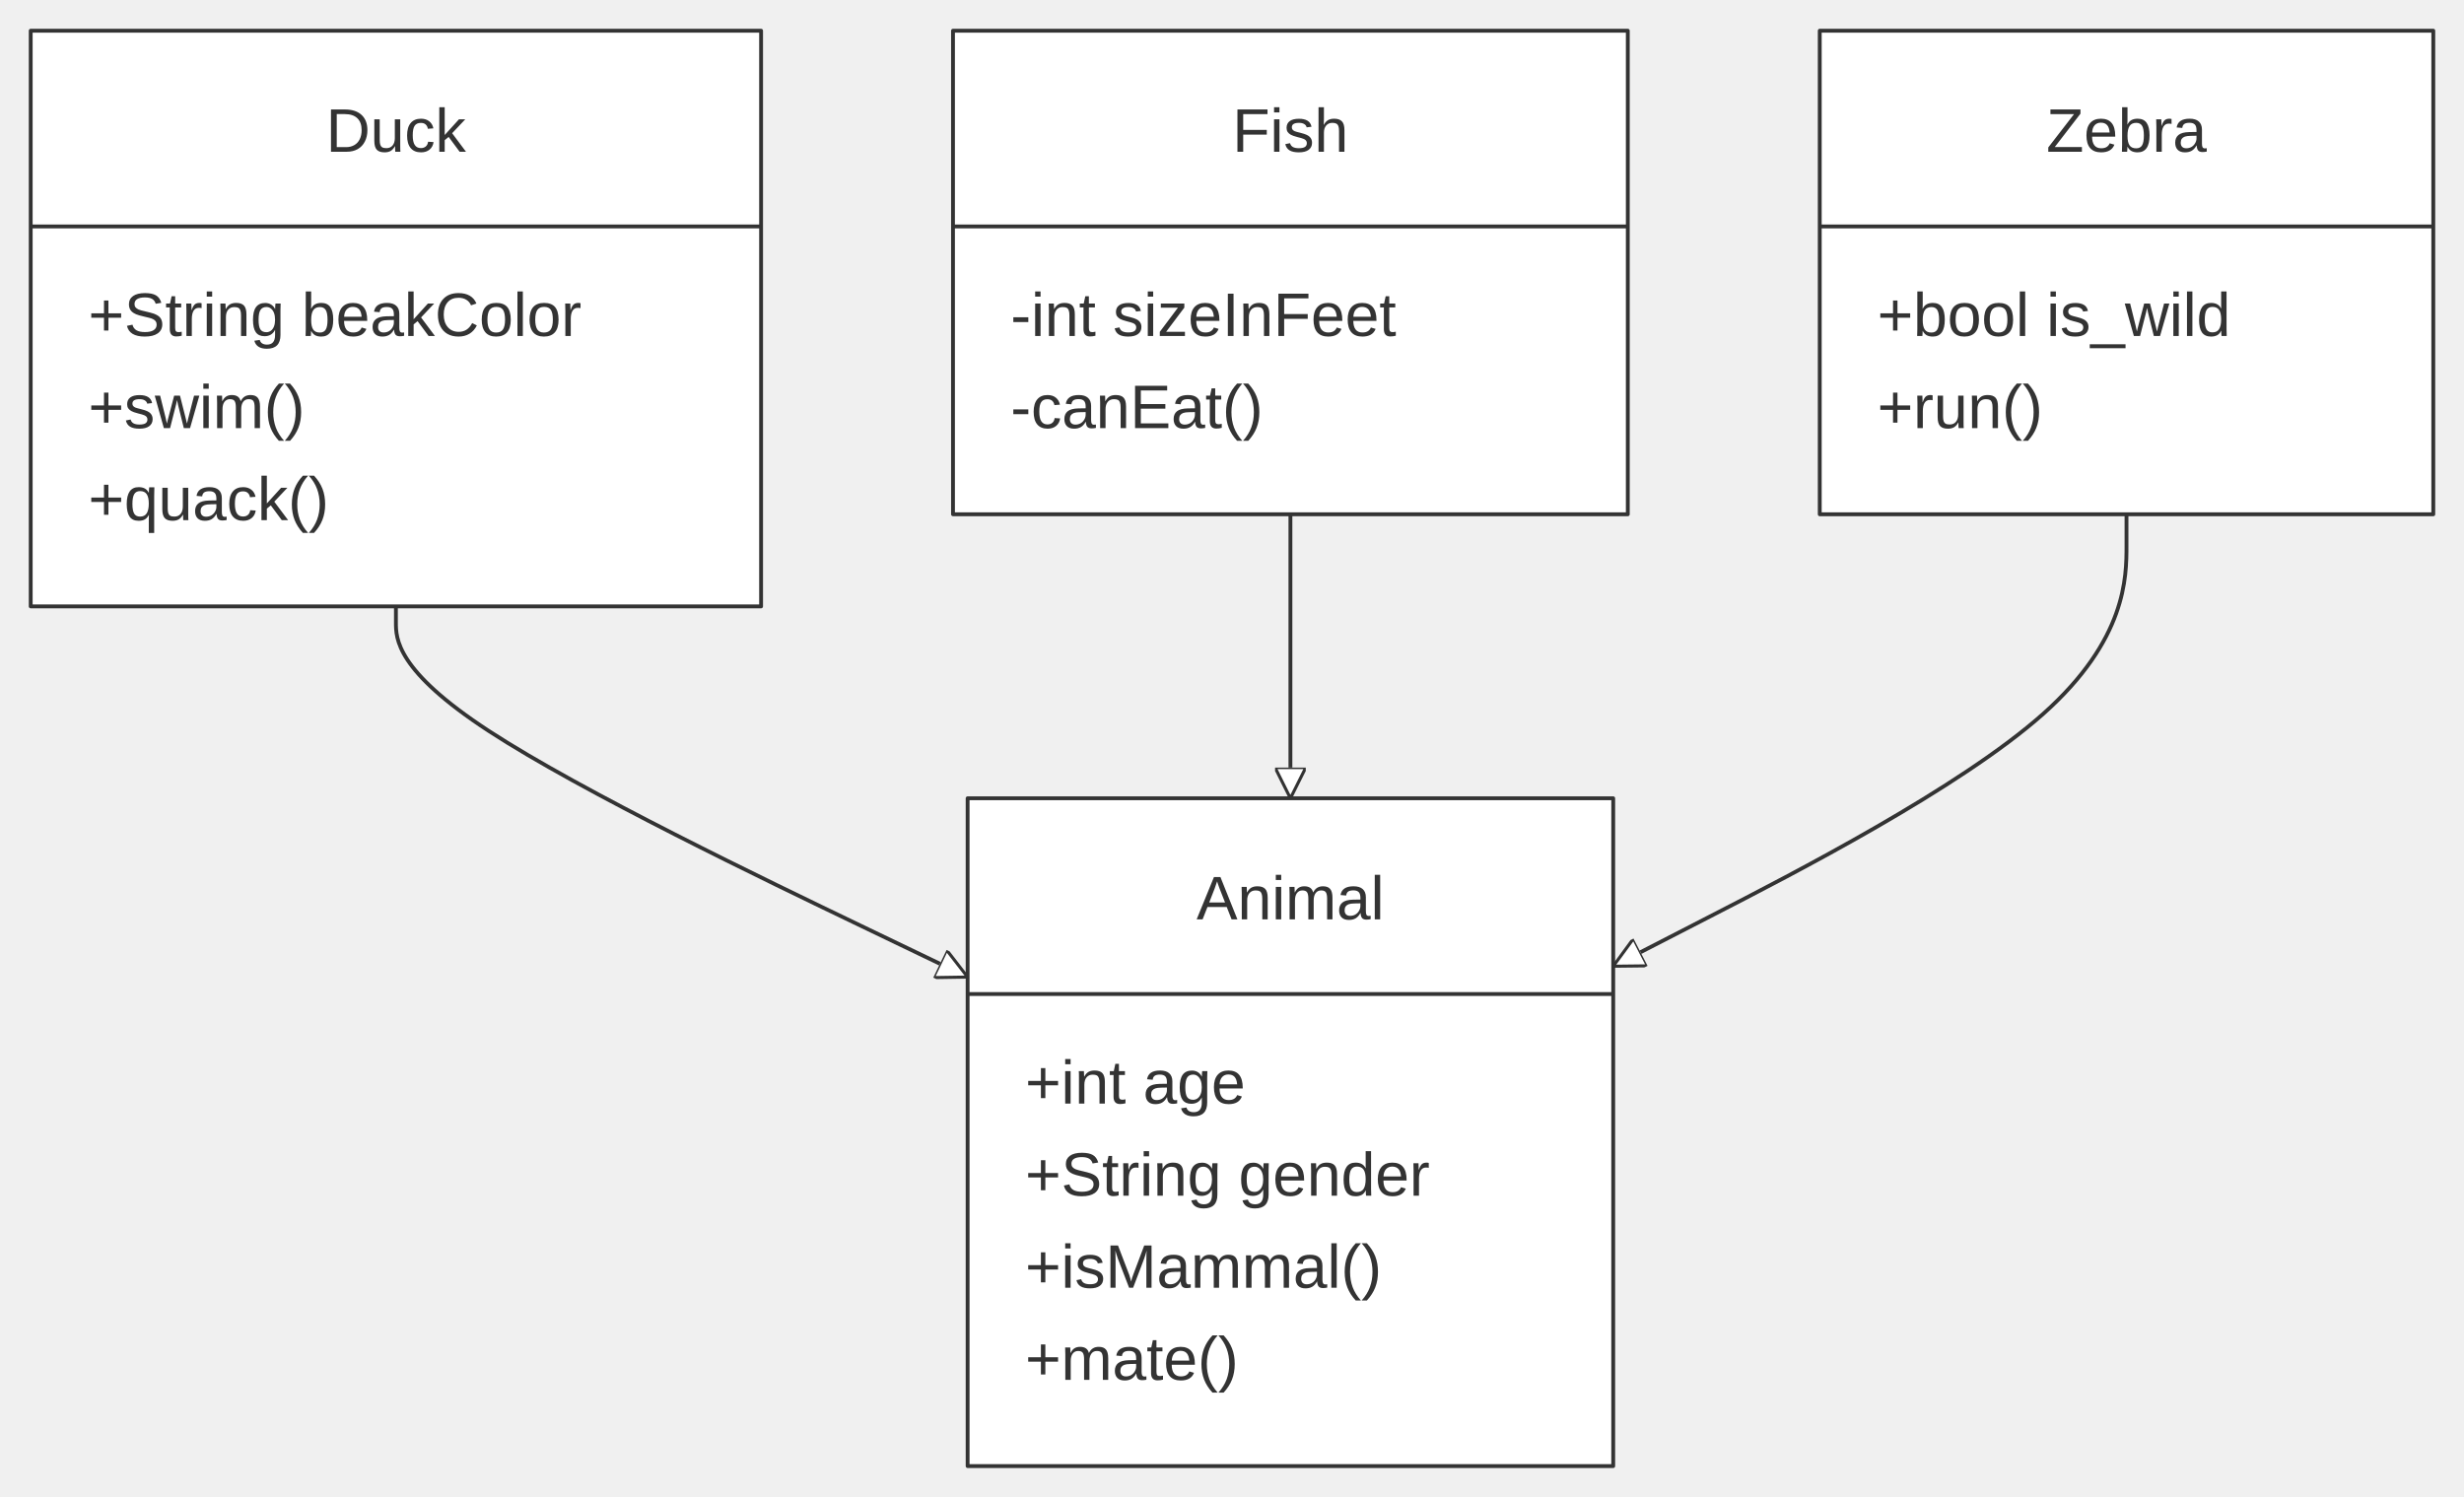
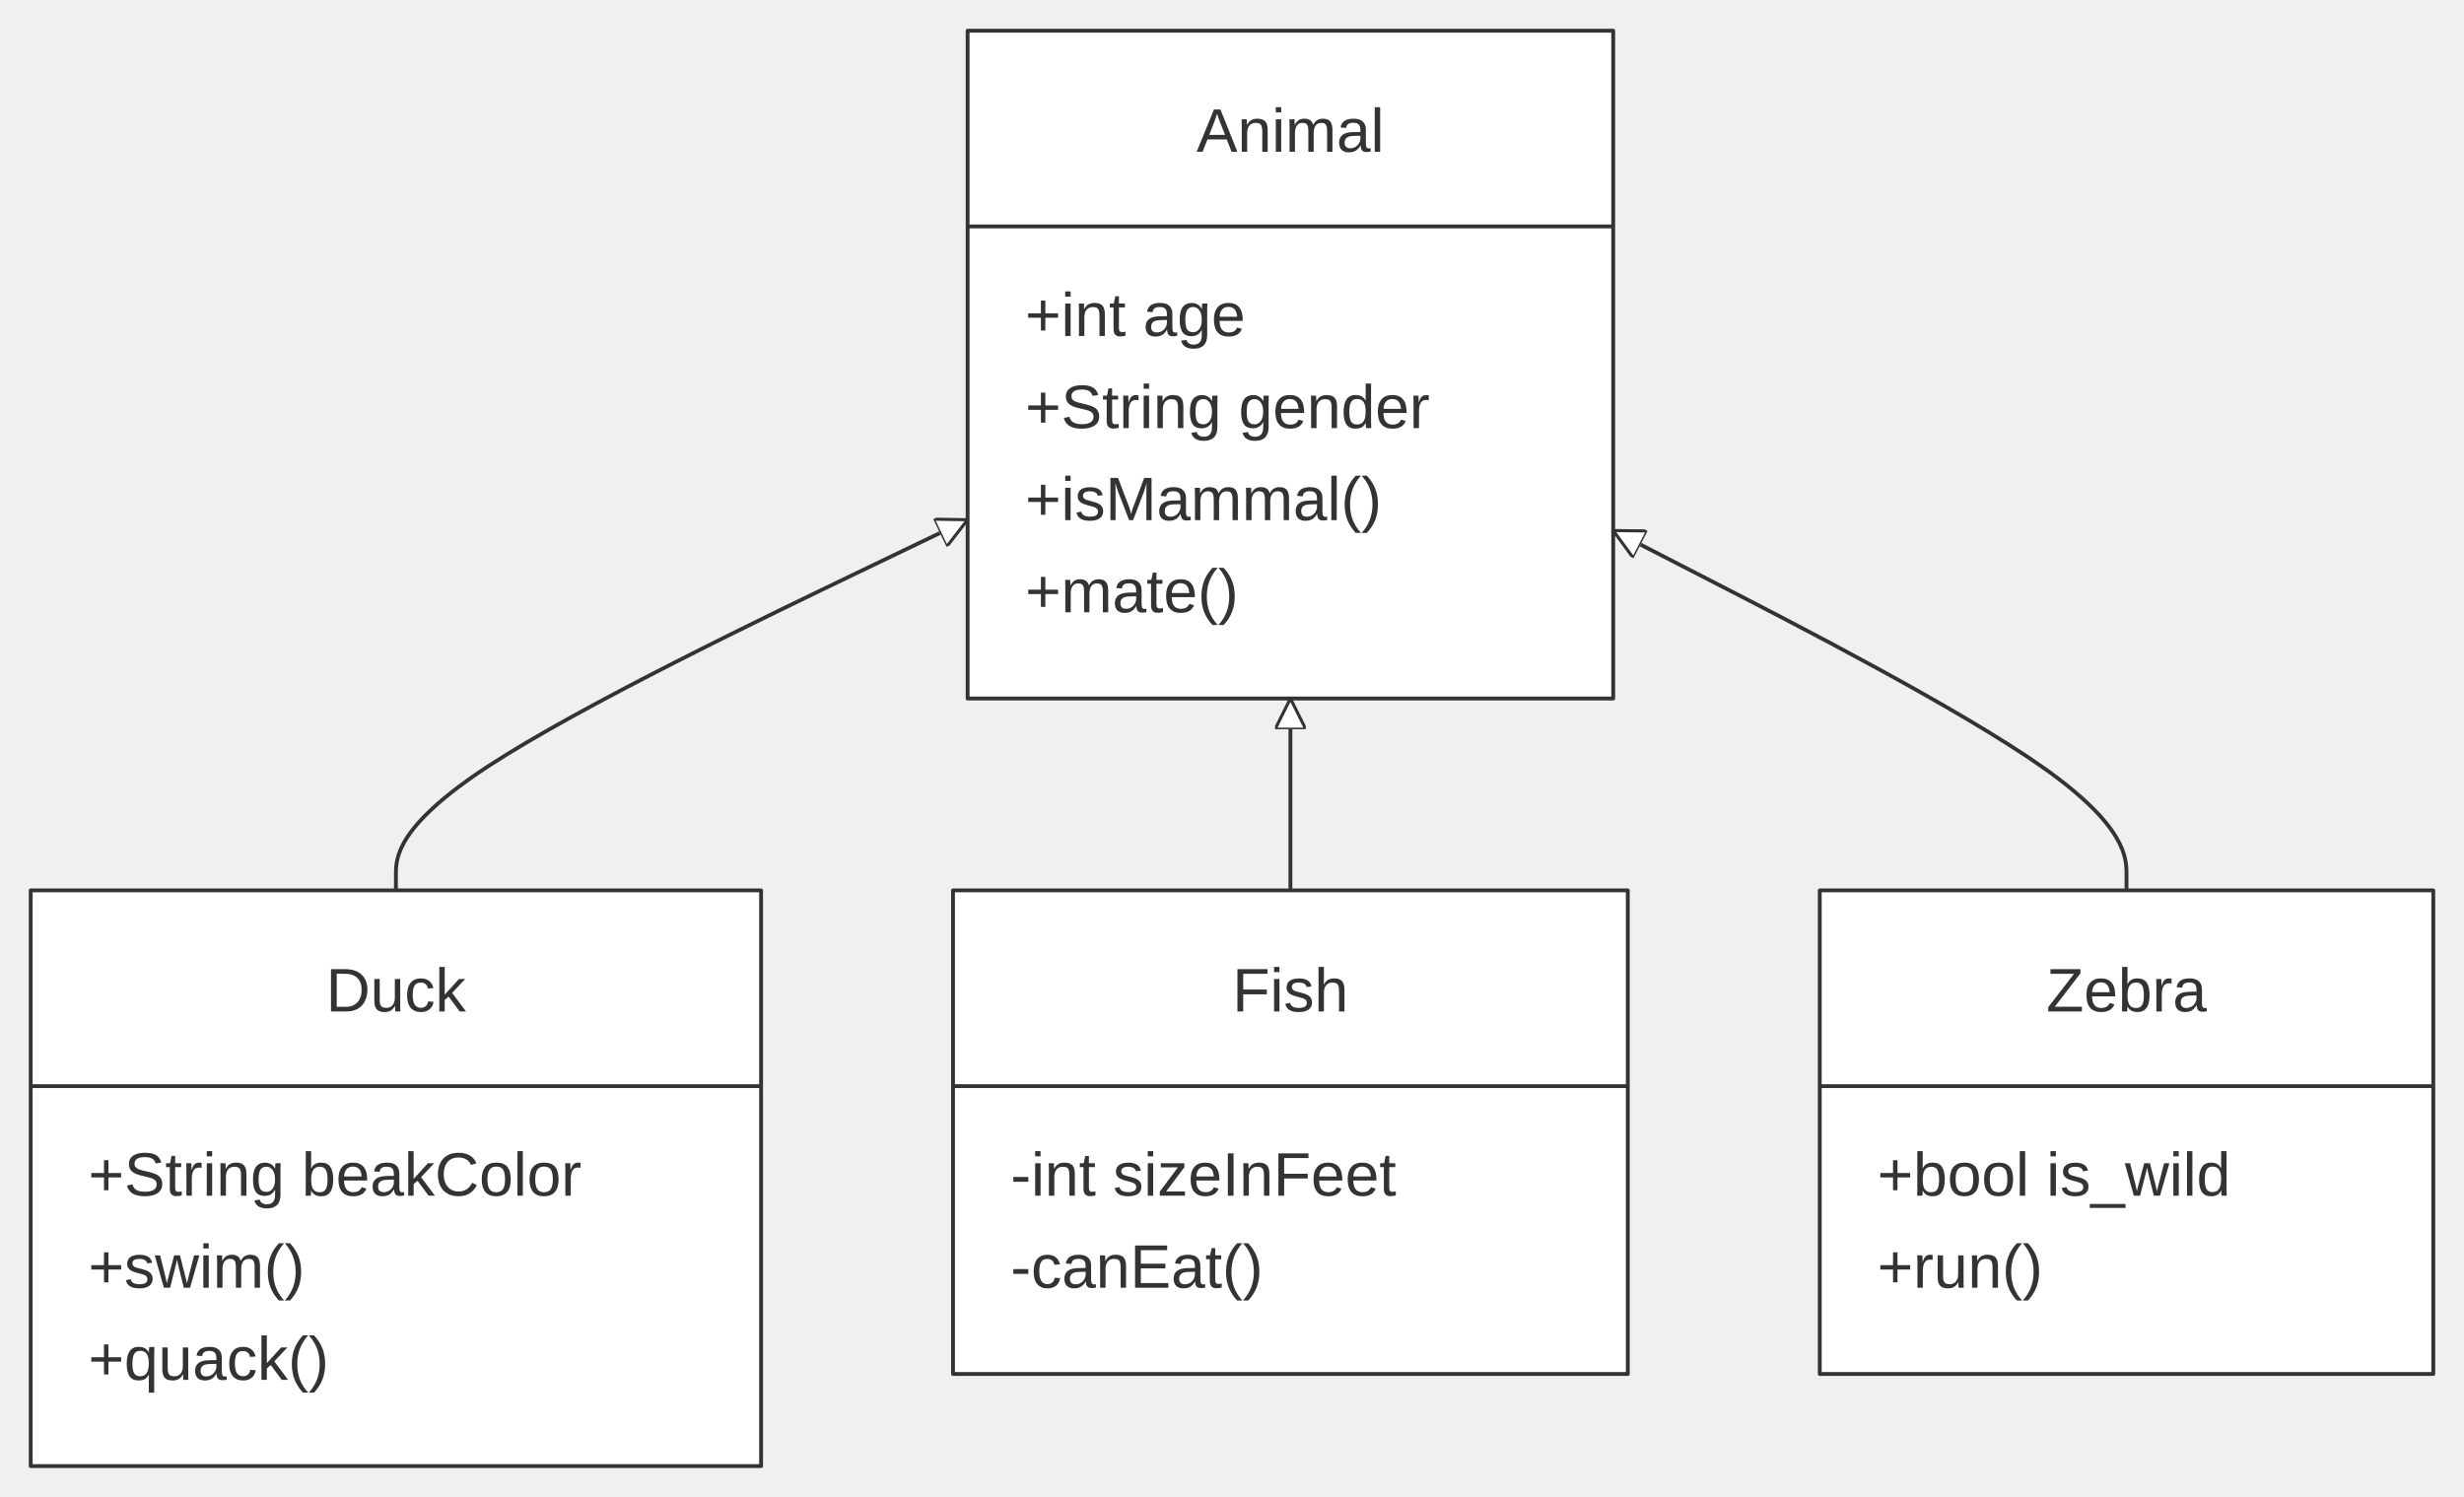
<svg xmlns="http://www.w3.org/2000/svg" width="100%" viewBox="0 0 641.96 390.00" style="max-width: 641.96px; background-color: transparent;" font-family="&quot;trebuchet ms&quot;, verdana, arial, sans-serif" font-size="16.00">
  <defs>
    <marker id="arrowhead" viewBox="0 0 10.00 10.00" refX="5.00" refY="5.00" markerWidth="8.00" markerHeight="8.00" orient="auto-start-reverse" markerUnits="userSpaceOnUse">
      <path d="M 0 0 L 10.00 5.00 L 0 10.00 z" fill="#333" />
    </marker>
    <marker id="crosshead" viewBox="0 0 11.00 11.00" refX="12.00" refY="5.20" markerWidth="11.00" markerHeight="11.00" orient="auto-start-reverse" markerUnits="userSpaceOnUse">
      <path d="M 1,1 l 9,9 M 10,1 l -9,9" stroke="#333" stroke-width="2" />
    </marker>
    <marker id="circlehead" viewBox="0 0 10.00 10.00" refX="11.00" refY="5.00" markerWidth="11.00" markerHeight="11.00" orient="auto-start-reverse" markerUnits="userSpaceOnUse">
      <circle cx="5" cy="5" r="5" stroke="#333" stroke-width="1" fill="#333" />
    </marker>
    <marker id="open-arrowhead" viewBox="0 0 10.00 10.00" refX="5.00" refY="5.00" markerWidth="8.00" markerHeight="8.00" orient="auto-start-reverse" markerUnits="userSpaceOnUse">
      <polygon points="0,0 10.00,5.00 0,10.00" fill="white" stroke="#333" stroke-width="1" />
    </marker>
    <marker id="diamondhead" viewBox="0 0 12.00 12.00" refX="6.00" refY="6.00" markerWidth="12.00" markerHeight="12.00" orient="auto-start-reverse" markerUnits="userSpaceOnUse">
      <polygon points="0,6.00 6.00,0 12.00,6.00 6.00,12.00" fill="#333" />
    </marker>
    <marker id="open-diamondhead" viewBox="0 0 12.00 12.00" refX="6.00" refY="6.00" markerWidth="12.00" markerHeight="12.00" orient="auto-start-reverse" markerUnits="userSpaceOnUse">
      <polygon points="0,6.00 6.00,0 12.00,6.00 6.00,12.00" fill="white" stroke="#333" stroke-width="1" />
    </marker>
  </defs>
  <g transform="translate(0.00,0.00)">
    <g class="edgePaths">
-       <path d="M103.15,158.00 L103.15,162.17 C103.15,166.33 103.15,174.67 127.37,190.47 C151.59,206.28 200.04,229.57 224.27,241.21 L248.49,252.85" stroke="#333" stroke-width="1.00" fill="none" stroke-linecap="round" stroke-linejoin="round" marker-end="url(#open-arrowhead)" />
-       <path d="M336.20,134.00 L336.20,142.17 C336.20,150.33 336.20,166.67 336.20,178.33 C336.20,190.00 336.20,197.00 336.20,200.50 L336.20,204.00" stroke="#333" stroke-width="1.00" fill="none" stroke-linecap="round" stroke-linejoin="round" marker-end="url(#open-arrowhead)" />
-       <path d="M554.03,134.00 L554.03,142.17 C554.03,150.33 554.03,166.67 532.34,185.99 C510.64,205.31 467.25,227.62 445.55,238.77 L423.86,249.93" stroke="#333" stroke-width="1.00" fill="none" stroke-linecap="round" stroke-linejoin="round" marker-end="url(#open-arrowhead)" />
+       <path d="M248.49,137.15 L224.27,148.79 C200.04,160.43 151.59,183.72 127.37,199.53 C103.15,215.33 103.15,223.67 103.15,227.83 L103.15,232.00" stroke="#333" stroke-width="1.00" fill="none" stroke-linecap="round" stroke-linejoin="round" marker-start="url(#open-arrowhead)" />
+       <path d="M336.20,186.00 L336.20,189.50 C336.20,193.00 336.20,200.00 336.20,207.67 C336.20,215.33 336.20,223.67 336.20,227.83 L336.20,232.00" stroke="#333" stroke-width="1.00" fill="none" stroke-linecap="round" stroke-linejoin="round" marker-start="url(#open-arrowhead)" />
+       <path d="M423.86,140.07 L445.55,151.23 C467.25,162.38 510.64,184.69 532.34,200.01 C554.03,215.33 554.03,223.67 554.03,227.83 L554.03,232.00" stroke="#333" stroke-width="1.00" fill="none" stroke-linecap="round" stroke-linejoin="round" marker-start="url(#open-arrowhead)" />
    </g>
    <g class="edgeLabels">
    </g>
    <g class="nodes">
-       <rect x="252.10" y="208.00" width="168.20" height="174.00" fill="white" stroke="#333" stroke-width="1.00" stroke-linejoin="round" />
-       <text x="336.20" y="235.00" text-anchor="middle" dominant-baseline="middle" fill="#333">Animal</text>
-       <line x1="252.10" y1="259.00" x2="420.30" y2="259.00" stroke="#333" stroke-width="1.00" />
-       <text x="267.10" y="283.00" text-anchor="start" dominant-baseline="middle" fill="#333">+int age</text>
-       <text x="267.10" y="307.00" text-anchor="start" dominant-baseline="middle" fill="#333">+String gender</text>
-       <text x="267.10" y="331.00" text-anchor="start" dominant-baseline="middle" fill="#333">+isMammal()</text>
-       <text x="267.10" y="355.00" text-anchor="start" dominant-baseline="middle" fill="#333">+mate()</text>
-       <rect x="8.00" y="8.00" width="190.29" height="150.00" fill="white" stroke="#333" stroke-width="1.00" stroke-linejoin="round" />
-       <text x="103.15" y="35.00" text-anchor="middle" dominant-baseline="middle" fill="#333">Duck</text>
-       <line x1="8.00" y1="59.00" x2="198.29" y2="59.00" stroke="#333" stroke-width="1.00" />
-       <text x="23.00" y="83.00" text-anchor="start" dominant-baseline="middle" fill="#333">+String beakColor</text>
-       <text x="23.00" y="107.00" text-anchor="start" dominant-baseline="middle" fill="#333">+swim()</text>
-       <text x="23.00" y="131.00" text-anchor="start" dominant-baseline="middle" fill="#333">+quack()</text>
-       <rect x="248.29" y="8.00" width="175.81" height="126.00" fill="white" stroke="#333" stroke-width="1.00" stroke-linejoin="round" />
-       <text x="336.20" y="35.00" text-anchor="middle" dominant-baseline="middle" fill="#333">Fish</text>
-       <line x1="248.29" y1="59.00" x2="424.11" y2="59.00" stroke="#333" stroke-width="1.00" />
-       <text x="263.29" y="83.00" text-anchor="start" dominant-baseline="middle" fill="#333">-int sizeInFeet</text>
-       <text x="263.29" y="107.00" text-anchor="start" dominant-baseline="middle" fill="#333">-canEat()</text>
-       <rect x="474.11" y="8.00" width="159.85" height="126.00" fill="white" stroke="#333" stroke-width="1.00" stroke-linejoin="round" />
-       <text x="554.03" y="35.00" text-anchor="middle" dominant-baseline="middle" fill="#333">Zebra</text>
-       <line x1="474.11" y1="59.00" x2="633.96" y2="59.00" stroke="#333" stroke-width="1.00" />
-       <text x="489.11" y="83.00" text-anchor="start" dominant-baseline="middle" fill="#333">+bool is_wild</text>
-       <text x="489.11" y="107.00" text-anchor="start" dominant-baseline="middle" fill="#333">+run()</text>
+       <rect x="252.10" y="8.00" width="168.20" height="174.00" fill="white" stroke="#333" stroke-width="1.00" stroke-linejoin="round" />
+       <text x="336.20" y="35.00" text-anchor="middle" dominant-baseline="middle" fill="#333">Animal</text>
+       <line x1="252.10" y1="59.00" x2="420.30" y2="59.00" stroke="#333" stroke-width="1.00" />
+       <text x="267.10" y="83.00" text-anchor="start" dominant-baseline="middle" fill="#333">+int age</text>
+       <text x="267.10" y="107.00" text-anchor="start" dominant-baseline="middle" fill="#333">+String gender</text>
+       <text x="267.10" y="131.00" text-anchor="start" dominant-baseline="middle" fill="#333">+isMammal()</text>
+       <text x="267.10" y="155.00" text-anchor="start" dominant-baseline="middle" fill="#333">+mate()</text>
+       <rect x="8.00" y="232.00" width="190.29" height="150.00" fill="white" stroke="#333" stroke-width="1.00" stroke-linejoin="round" />
+       <text x="103.15" y="259.00" text-anchor="middle" dominant-baseline="middle" fill="#333">Duck</text>
+       <line x1="8.00" y1="283.00" x2="198.29" y2="283.00" stroke="#333" stroke-width="1.00" />
+       <text x="23.00" y="307.00" text-anchor="start" dominant-baseline="middle" fill="#333">+String beakColor</text>
+       <text x="23.00" y="331.00" text-anchor="start" dominant-baseline="middle" fill="#333">+swim()</text>
+       <text x="23.00" y="355.00" text-anchor="start" dominant-baseline="middle" fill="#333">+quack()</text>
+       <rect x="248.29" y="232.00" width="175.81" height="126.00" fill="white" stroke="#333" stroke-width="1.00" stroke-linejoin="round" />
+       <text x="336.20" y="259.00" text-anchor="middle" dominant-baseline="middle" fill="#333">Fish</text>
+       <line x1="248.29" y1="283.00" x2="424.11" y2="283.00" stroke="#333" stroke-width="1.00" />
+       <text x="263.29" y="307.00" text-anchor="start" dominant-baseline="middle" fill="#333">-int sizeInFeet</text>
+       <text x="263.29" y="331.00" text-anchor="start" dominant-baseline="middle" fill="#333">-canEat()</text>
+       <rect x="474.11" y="232.00" width="159.85" height="126.00" fill="white" stroke="#333" stroke-width="1.00" stroke-linejoin="round" />
+       <text x="554.03" y="259.00" text-anchor="middle" dominant-baseline="middle" fill="#333">Zebra</text>
+       <line x1="474.11" y1="283.00" x2="633.96" y2="283.00" stroke="#333" stroke-width="1.00" />
+       <text x="489.11" y="307.00" text-anchor="start" dominant-baseline="middle" fill="#333">+bool is_wild</text>
+       <text x="489.11" y="331.00" text-anchor="start" dominant-baseline="middle" fill="#333">+run()</text>
    </g>
  </g>
</svg>
